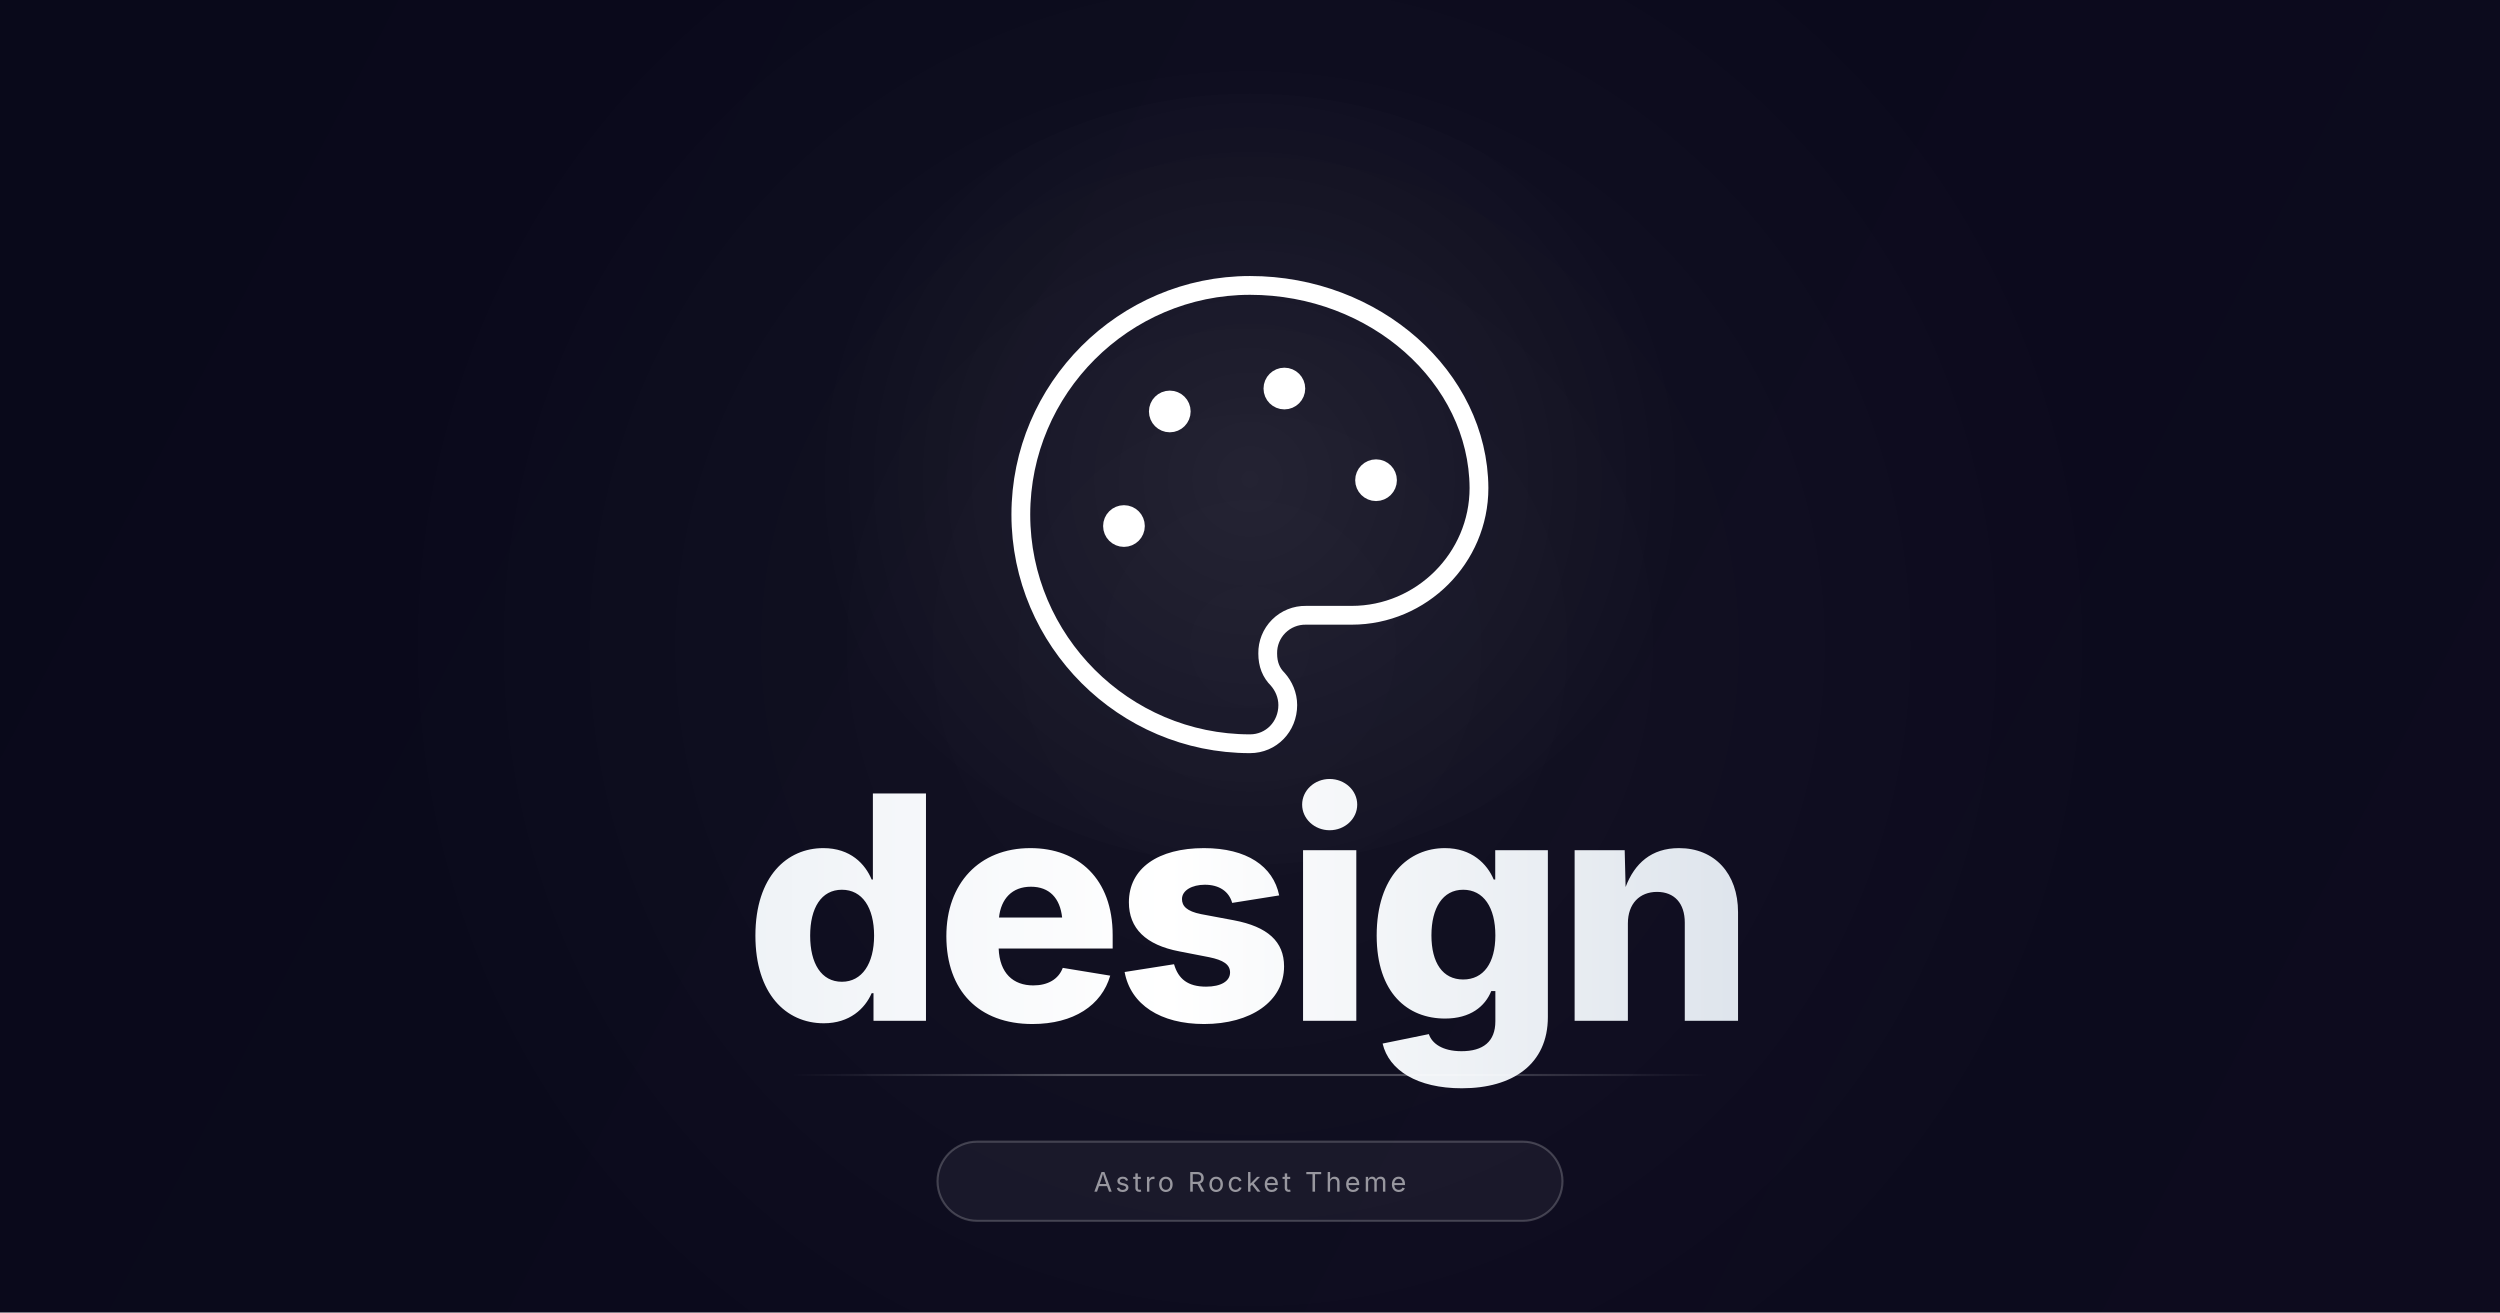
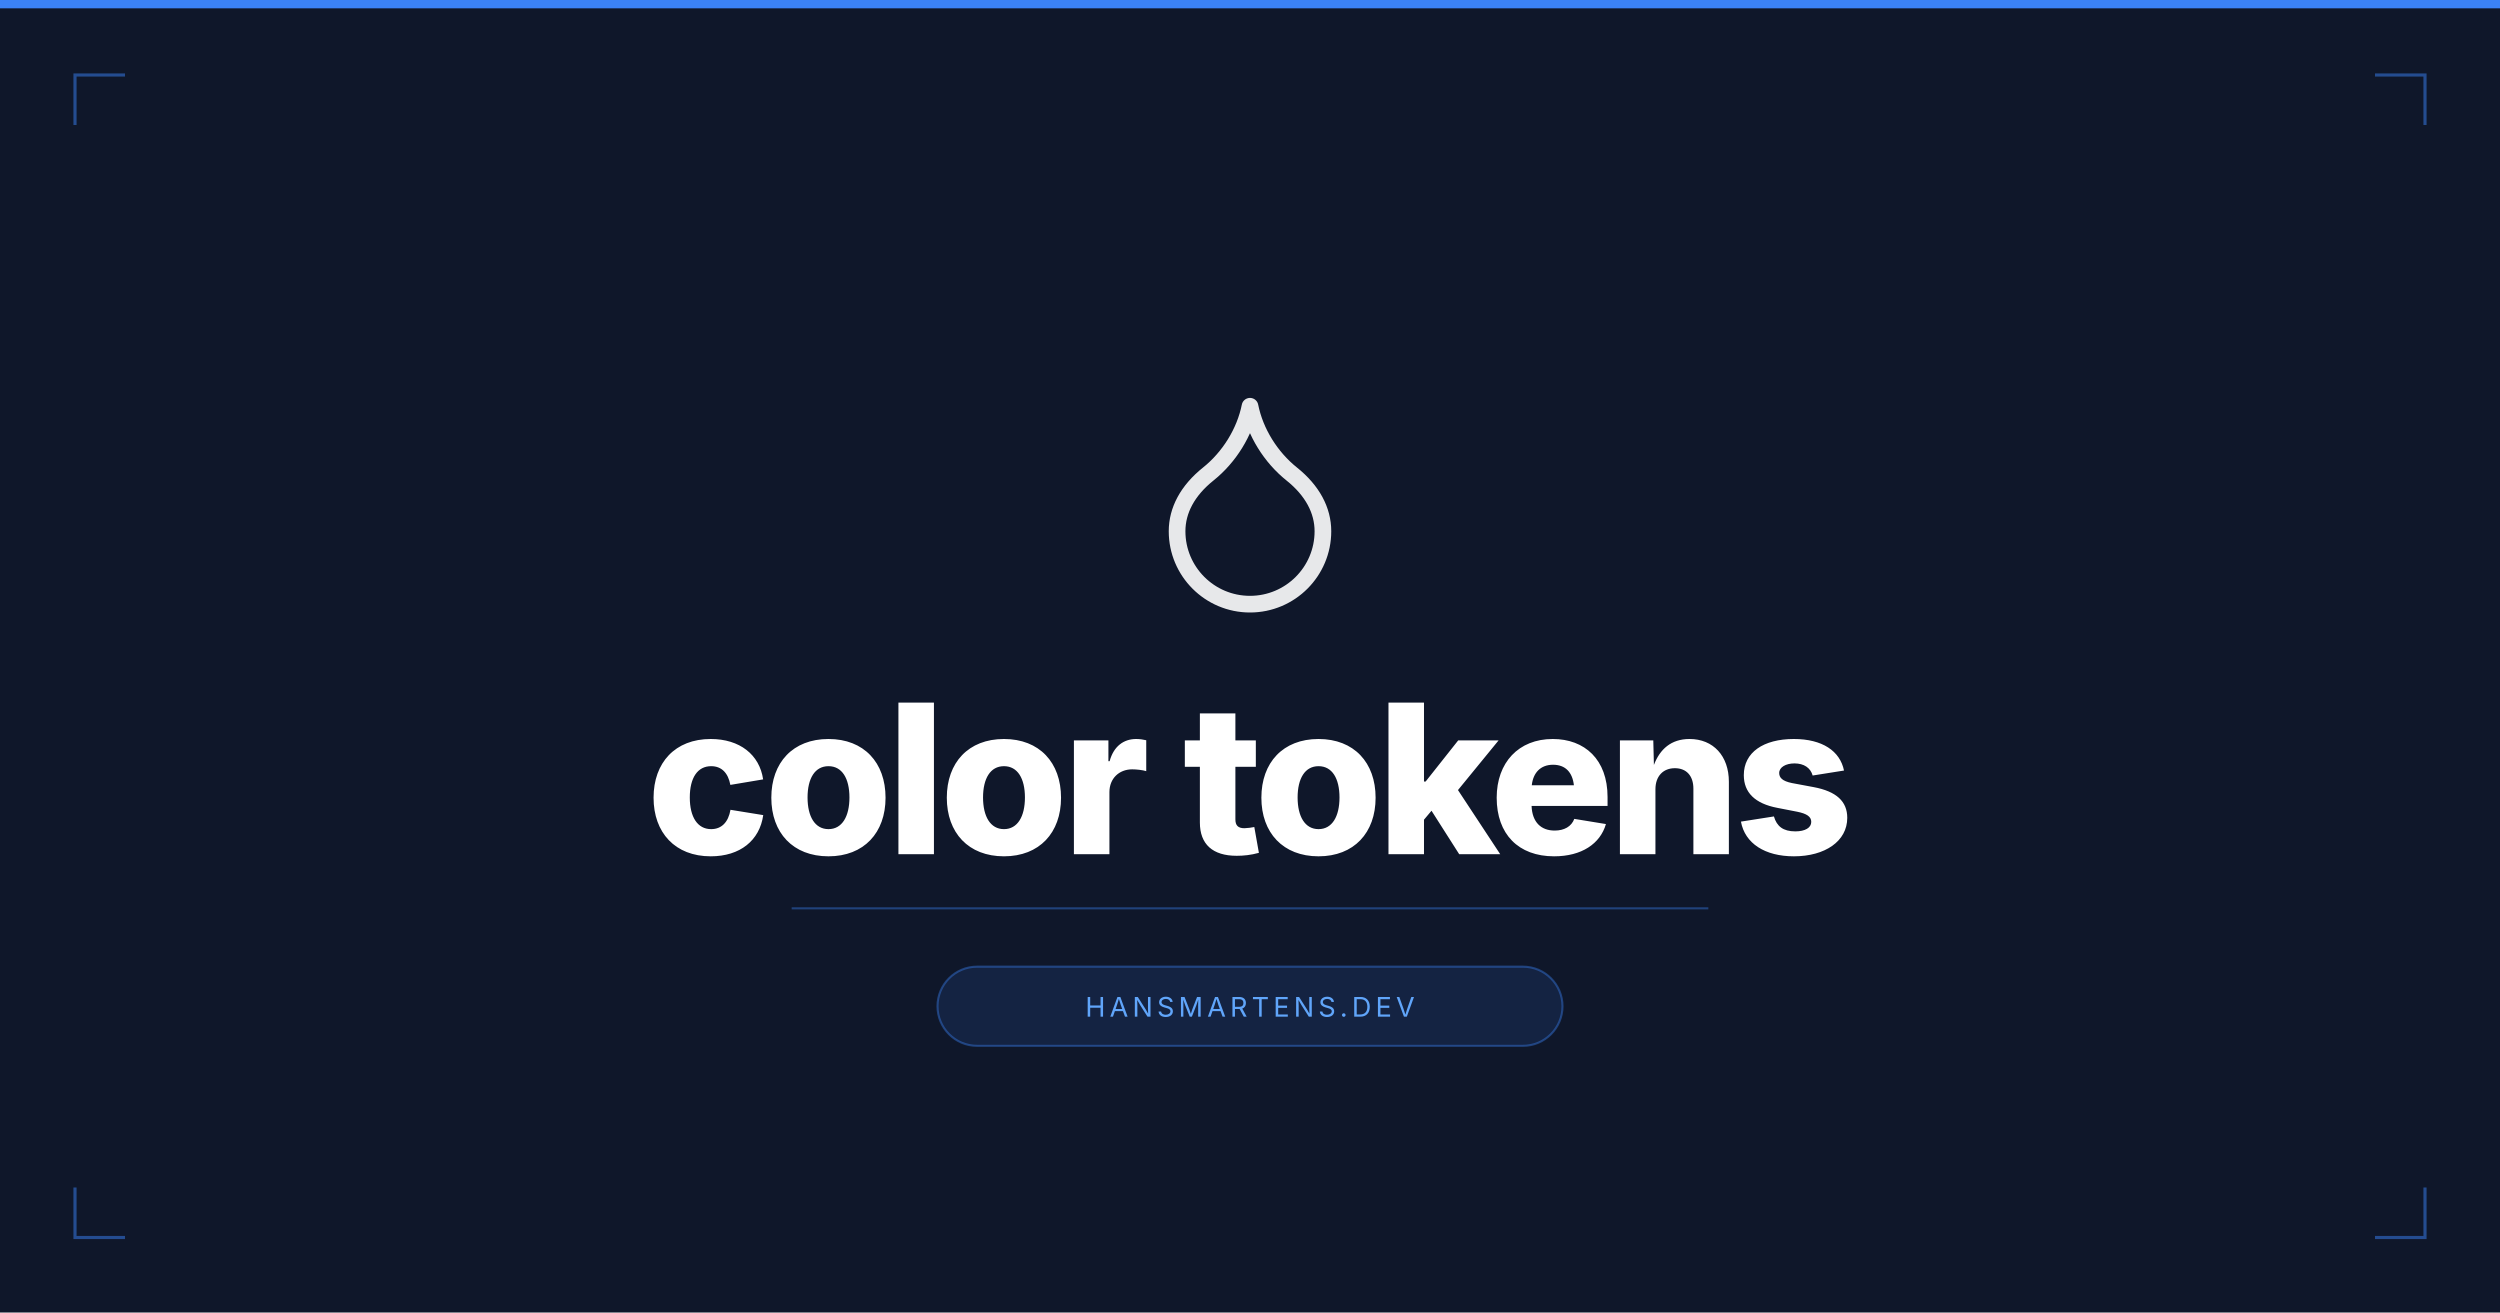
<svg xmlns="http://www.w3.org/2000/svg" width="1200" height="630" viewBox="0 0 1200 630" fill="none">
-   <defs>
-     <linearGradient id="bg" x1="0" y1="0" x2="1200" y2="630" gradientUnits="userSpaceOnUse">
-       <stop offset="0%" stop-color="#09091a" />
-       <stop offset="100%" stop-color="#0d0b1e" />
-     </linearGradient>
-     <radialGradient id="glowMain" cx="600" cy="310" r="420" gradientUnits="userSpaceOnUse">
-       <stop offset="0%" stop-color="#ffffff" stop-opacity="0.04" />
-       <stop offset="100%" stop-color="#ffffff" stop-opacity="0" />
-     </radialGradient>
-     <radialGradient id="glowIcon" cx="600" cy="230" r="210" gradientUnits="userSpaceOnUse">
-       <stop offset="0%" stop-color="#ffffff" stop-opacity="0.07" />
-       <stop offset="100%" stop-color="#ffffff" stop-opacity="0" />
-     </radialGradient>
-     <linearGradient id="textGrad" x1="200" y1="0" x2="1000" y2="0" gradientUnits="userSpaceOnUse">
-       <stop offset="0%" stop-color="#e2e8f0" />
-       <stop offset="45%" stop-color="#ffffff" />
-       <stop offset="100%" stop-color="#cbd5e1" />
-     </linearGradient>
-     <linearGradient id="lineGrad" x1="380" y1="0" x2="820" y2="0" gradientUnits="userSpaceOnUse">
-       <stop offset="0%" stop-color="#ffffff" stop-opacity="0" />
-       <stop offset="30%" stop-color="#ffffff" stop-opacity="0.25" />
-       <stop offset="70%" stop-color="#ffffff" stop-opacity="0.25" />
-       <stop offset="100%" stop-color="#ffffff" stop-opacity="0" />
-     </linearGradient>
-   </defs>
-   <rect width="1200" height="630" fill="url(#bg)" />
-   <rect width="1200" height="630" fill="url(#glowMain)" />
-   <ellipse cx="600" cy="230" rx="210" ry="185" fill="url(#glowIcon)" />
-   <g transform="translate(468, 115) scale(11)" stroke="#ffffff" stroke-width="0.82" stroke-linecap="round" stroke-linejoin="round" fill="none">
-     <circle cx="13.5" cy="6.5" r=".5" fill="#ffffff" stroke="#ffffff" />
-     <circle cx="17.5" cy="10.5" r=".5" fill="#ffffff" stroke="#ffffff" />
-     <circle cx="8.5" cy="7.5" r=".5" fill="#ffffff" stroke="#ffffff" />
-     <circle cx="6.5" cy="12.5" r=".5" fill="#ffffff" stroke="#ffffff" />
-     <path d="M12 2C6.5 2 2 6.5 2 12s4.5 10 10 10c.926 0 1.648-.746 1.648-1.688 0-.437-.18-.835-.437-1.125-.29-.289-.438-.652-.438-1.125a1.64 1.64 0 0 1 1.668-1.668h1.996c3.051 0 5.555-2.503 5.555-5.554C21.965 6.012 17.461 2 12 2z" />
+   <rect width="1200" height="630" fill="#0f172a" />
+   <rect x="0" y="0" width="1200" height="4" fill="#3b82f6" />
+   <g transform="translate(540, 180) scale(5)" stroke="#ffffff" stroke-width="1.6" stroke-linecap="round" stroke-linejoin="round" fill="none" opacity="0.9">
+     <path d="M12 22a7 7 0 0 0 7-7c0-2-1-3.9-3-5.5s-3.5-4-4-6.5c-.5 2.5-2 4.9-4 6.5C6 11.1 5 13 5 15a7 7 0 0 0 7 7z" />
  </g>
-   <text x="600" y="490" font-family="'Outfit Variable', 'Outfit', -apple-system, BlinkMacSystemFont, 'Segoe UI', sans-serif" font-size="150" font-weight="800" fill="url(#textGrad)" text-anchor="middle" letter-spacing="-4">design</text>
-   <line x1="380" y1="516" x2="820" y2="516" stroke="url(#lineGrad)" stroke-width="1" />
-   <rect x="450" y="548" width="300" height="38" rx="19" fill="#ffffff" fill-opacity="0.05" stroke="#ffffff" stroke-opacity="0.20" stroke-width="1" />
-   <text x="600" y="572" font-family="'Outfit Variable', 'Outfit', -apple-system, BlinkMacSystemFont, 'Segoe UI', sans-serif" font-size="13" fill="#ffffff" fill-opacity="0.55" text-anchor="middle" letter-spacing="1.5">Astro Rocket Theme</text>
+   <text x="600" y="410" font-family="system-ui, -apple-system, sans-serif" font-size="100" font-weight="800" fill="#ffffff" text-anchor="middle" letter-spacing="-3">color tokens</text>
+   <line x1="380" y1="436" x2="820" y2="436" stroke="#3b82f6" stroke-width="1" stroke-opacity="0.4" />
+   <rect x="450" y="464" width="300" height="38" rx="19" fill="#3b82f6" fill-opacity="0.12" stroke="#3b82f6" stroke-opacity="0.4" stroke-width="1" />
+   <text x="600" y="488" font-family="system-ui, -apple-system, sans-serif" font-size="13" fill="#60a5fa" text-anchor="middle" letter-spacing="2">HANSMARTENS.DEV</text>
+   <path d="M 36 60 L 36 36 L 60 36" stroke="#3b82f6" stroke-width="1.5" fill="none" stroke-opacity="0.5" />
+   <path d="M 1140 36 L 1164 36 L 1164 60" stroke="#3b82f6" stroke-width="1.5" fill="none" stroke-opacity="0.5" />
+   <path d="M 36 570 L 36 594 L 60 594" stroke="#3b82f6" stroke-width="1.5" fill="none" stroke-opacity="0.5" />
+   <path d="M 1140 594 L 1164 594 L 1164 570" stroke="#3b82f6" stroke-width="1.5" fill="none" stroke-opacity="0.5" />
</svg>
